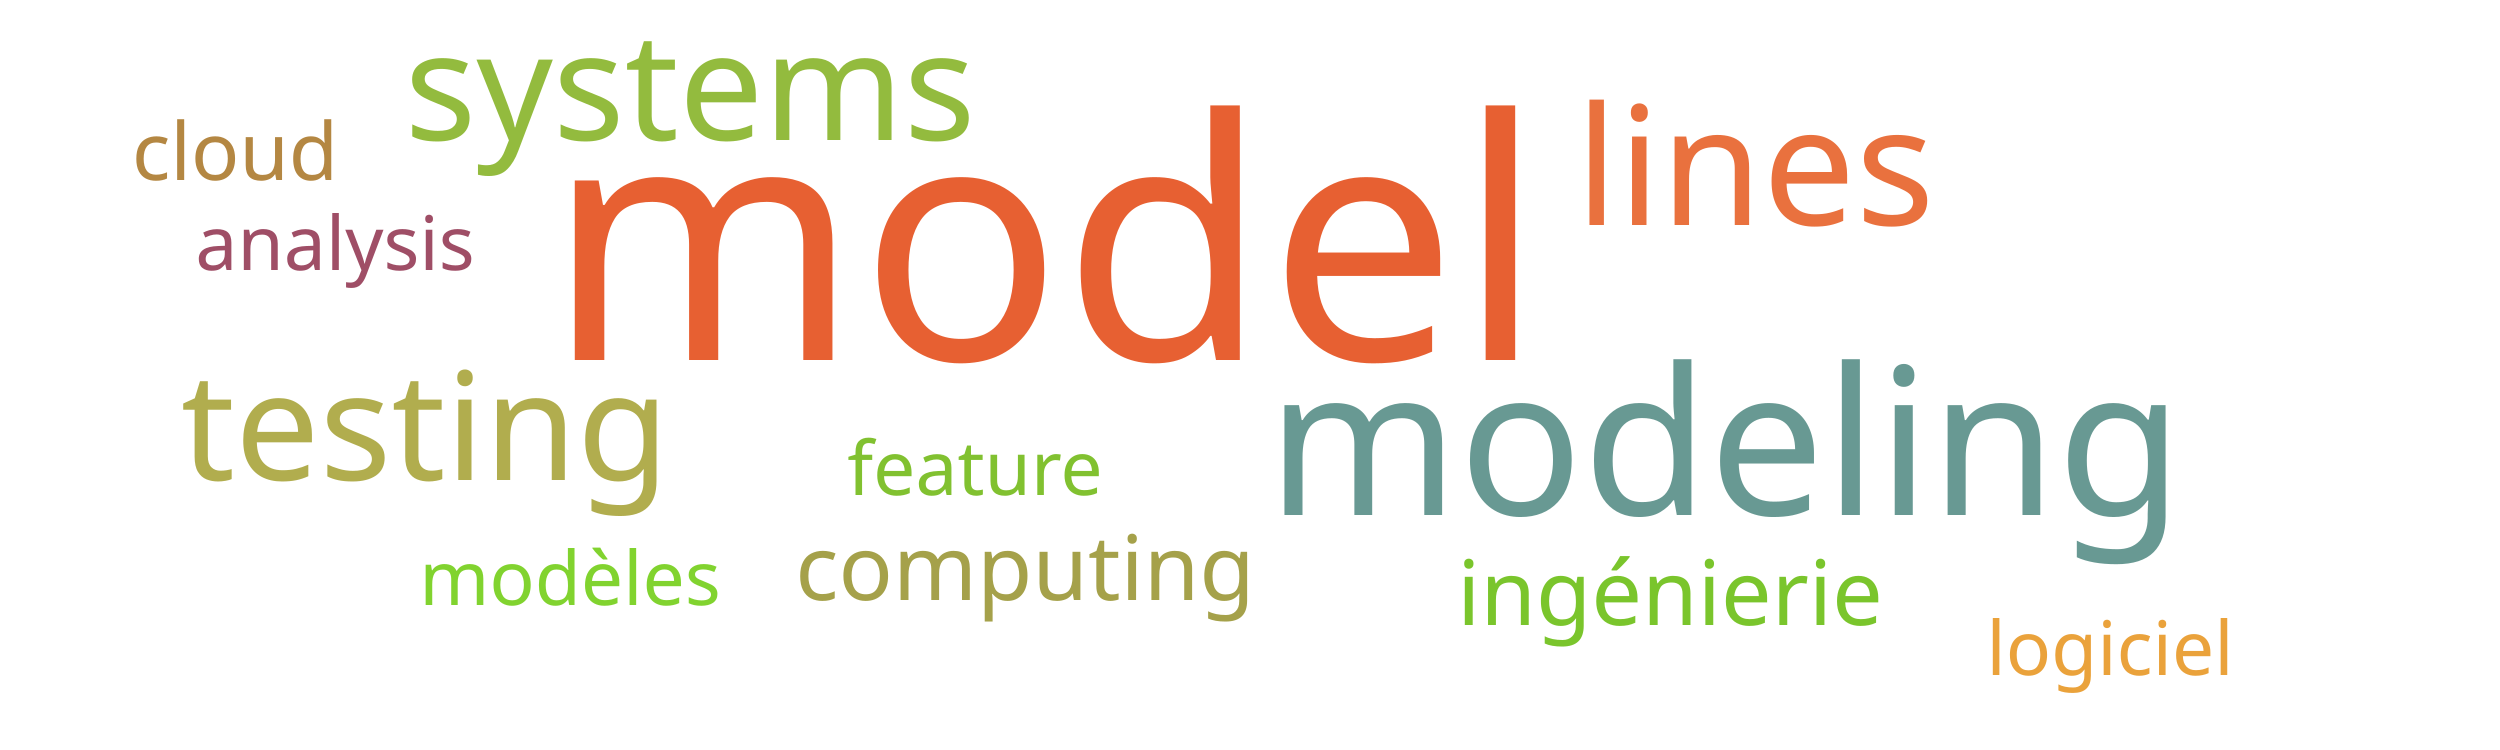
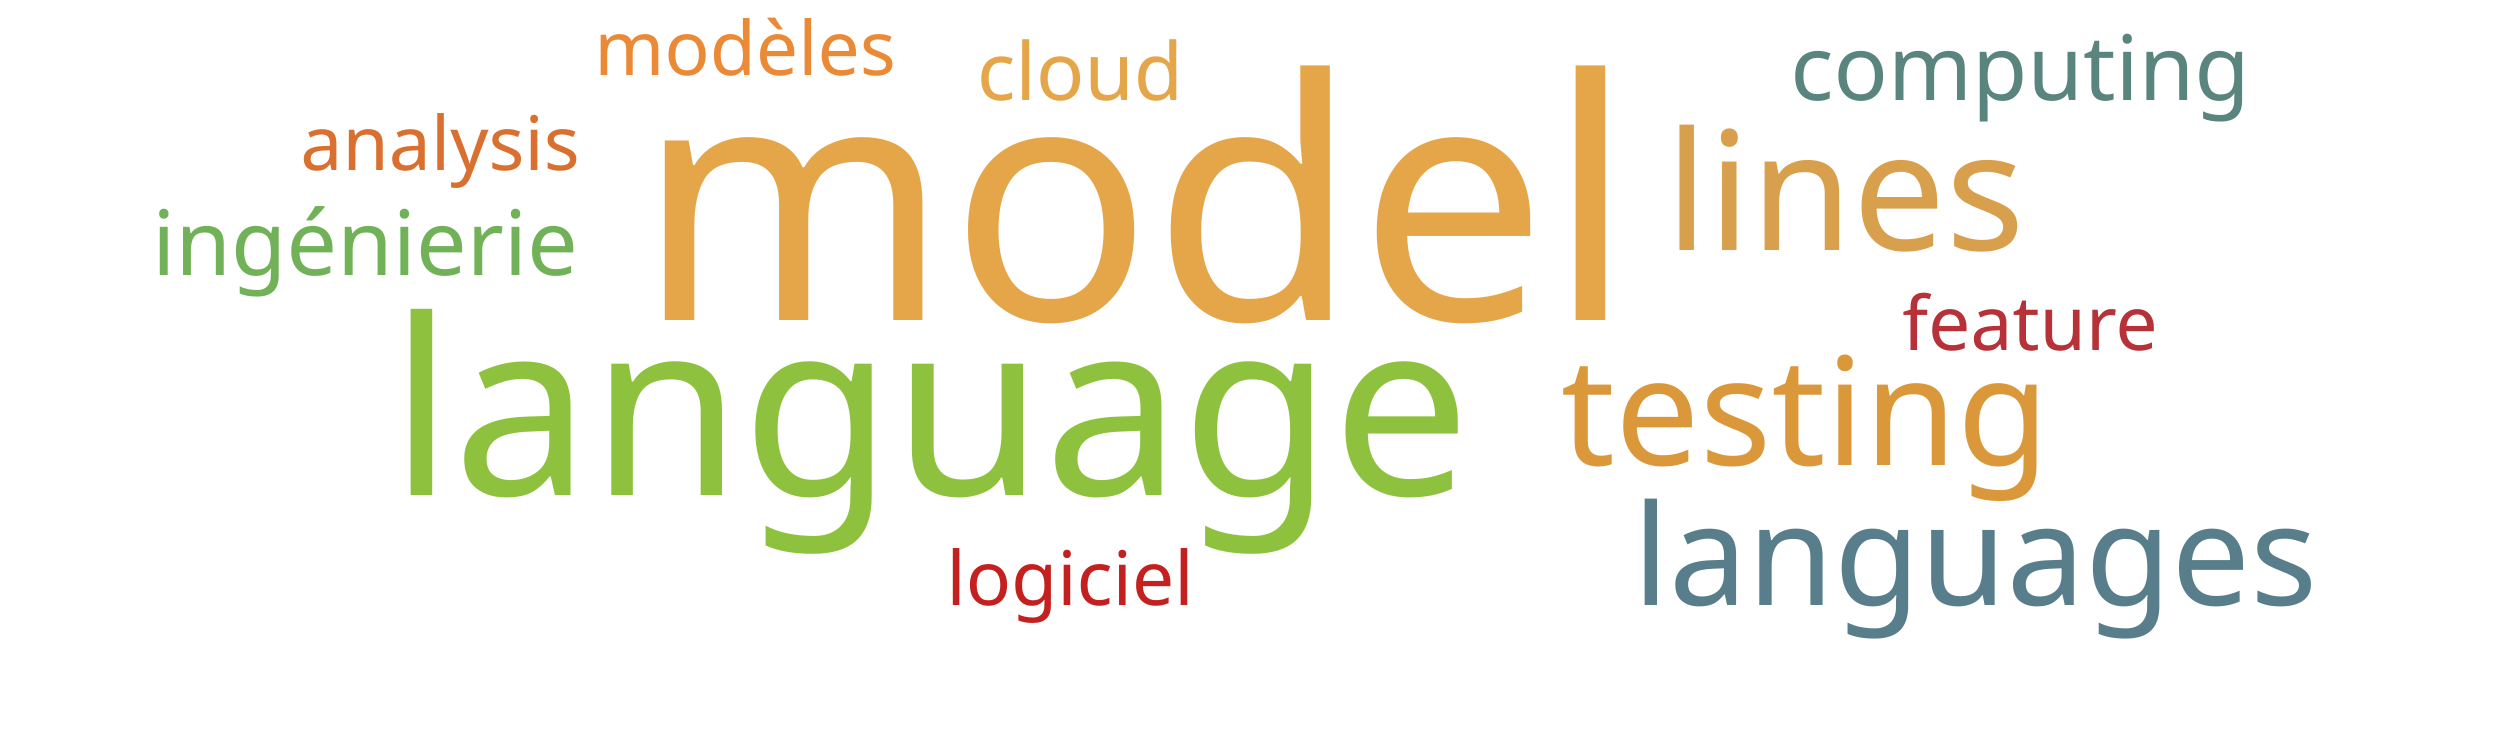
<svg xmlns="http://www.w3.org/2000/svg" width="500" height="150">
  <g transform="translate(250, 75)">
-     <text text-anchor="middle" style="font-family: Impact; font-size: 67px; fill: #e76032" transform="translate(-41,-3)rotate(0)">model</text>
-     <text text-anchor="middle" style="font-family: Impact; font-size: 41px; fill: #689993" transform="translate(95,28)rotate(0)">modeling</text>
-     <text text-anchor="middle" style="font-family: Impact; font-size: 33px; fill: #e9713e" transform="translate(101,-30)rotate(0)">lines</text>
-     <text text-anchor="middle" style="font-family: Impact; font-size: 30px; fill: #b1ad4e" transform="translate(-165,21)rotate(0)">testing</text>
-     <text text-anchor="middle" style="font-family: Impact; font-size: 30px; fill: #93bb3e" transform="translate(-112,-47)rotate(0)">systems</text>
-     <text text-anchor="middle" style="font-family: Impact; font-size: 18px; fill: #7ac52c" transform="translate(84,50)rotate(0)">ingénierie</text>
-     <text text-anchor="middle" style="font-family: Impact; font-size: 18px; fill: #a5a14a" transform="translate(-45,45)rotate(0)">computing</text>
-     <text text-anchor="middle" style="font-family: Impact; font-size: 16px; fill: #b48742" transform="translate(-203,-39)rotate(0)">cloud</text>
-     <text text-anchor="middle" style="font-family: Impact; font-size: 15px; fill: #81c130" transform="translate(-55,24)rotate(0)">feature</text>
-     <text text-anchor="middle" style="font-family: Impact; font-size: 15px; fill: #9f4e66" transform="translate(-183,-21)rotate(0)">analysis</text>
-     <text text-anchor="middle" style="font-family: Impact; font-size: 15px; fill: #81d32f" transform="translate(-136,46)rotate(0)">modèles</text>
-     <text text-anchor="middle" style="font-family: Impact; font-size: 15px; fill: #eaa23b" transform="translate(172,60)rotate(0)">logiciel</text>
+     <text text-anchor="middle" style="font-family: Impact; font-size: 67px; fill: #e5a549" transform="translate(-23,-11)rotate(0)">model</text>
+     <text text-anchor="middle" style="font-family: Impact; font-size: 49px; fill: #8ec23e" transform="translate(-64,24)rotate(0)">language</text>
+     <text text-anchor="middle" style="font-family: Impact; font-size: 33px; fill: #d8a04c" transform="translate(119,-25)rotate(0)">lines</text>
+     <text text-anchor="middle" style="font-family: Impact; font-size: 30px; fill: #da983a" transform="translate(111,18)rotate(0)">testing</text>
+     <text text-anchor="middle" style="font-family: Impact; font-size: 28px; fill: #587e8c" transform="translate(145,46)rotate(0)">languages</text>
+     <text text-anchor="middle" style="font-family: Impact; font-size: 18px; fill: #71b258" transform="translate(-177,-20)rotate(0)">ingénierie</text>
+     <text text-anchor="middle" style="font-family: Impact; font-size: 18px; fill: #5a847e" transform="translate(154,-55)rotate(0)">computing</text>
+     <text text-anchor="middle" style="font-family: Impact; font-size: 16px; fill: #e5a549" transform="translate(-34,-55)rotate(0)">cloud</text>
+     <text text-anchor="middle" style="font-family: Impact; font-size: 15px; fill: #b63138" transform="translate(156,-5)rotate(0)">feature</text>
+     <text text-anchor="middle" style="font-family: Impact; font-size: 15px; fill: #d9702f" transform="translate(-162,-41)rotate(0)">analysis</text>
+     <text text-anchor="middle" style="font-family: Impact; font-size: 15px; fill: #ea8a37" transform="translate(-101,-60)rotate(0)">modèles</text>
+     <text text-anchor="middle" style="font-family: Impact; font-size: 15px; fill: #c42020" transform="translate(-36,46)rotate(0)">logiciel</text>
  </g>
</svg>
